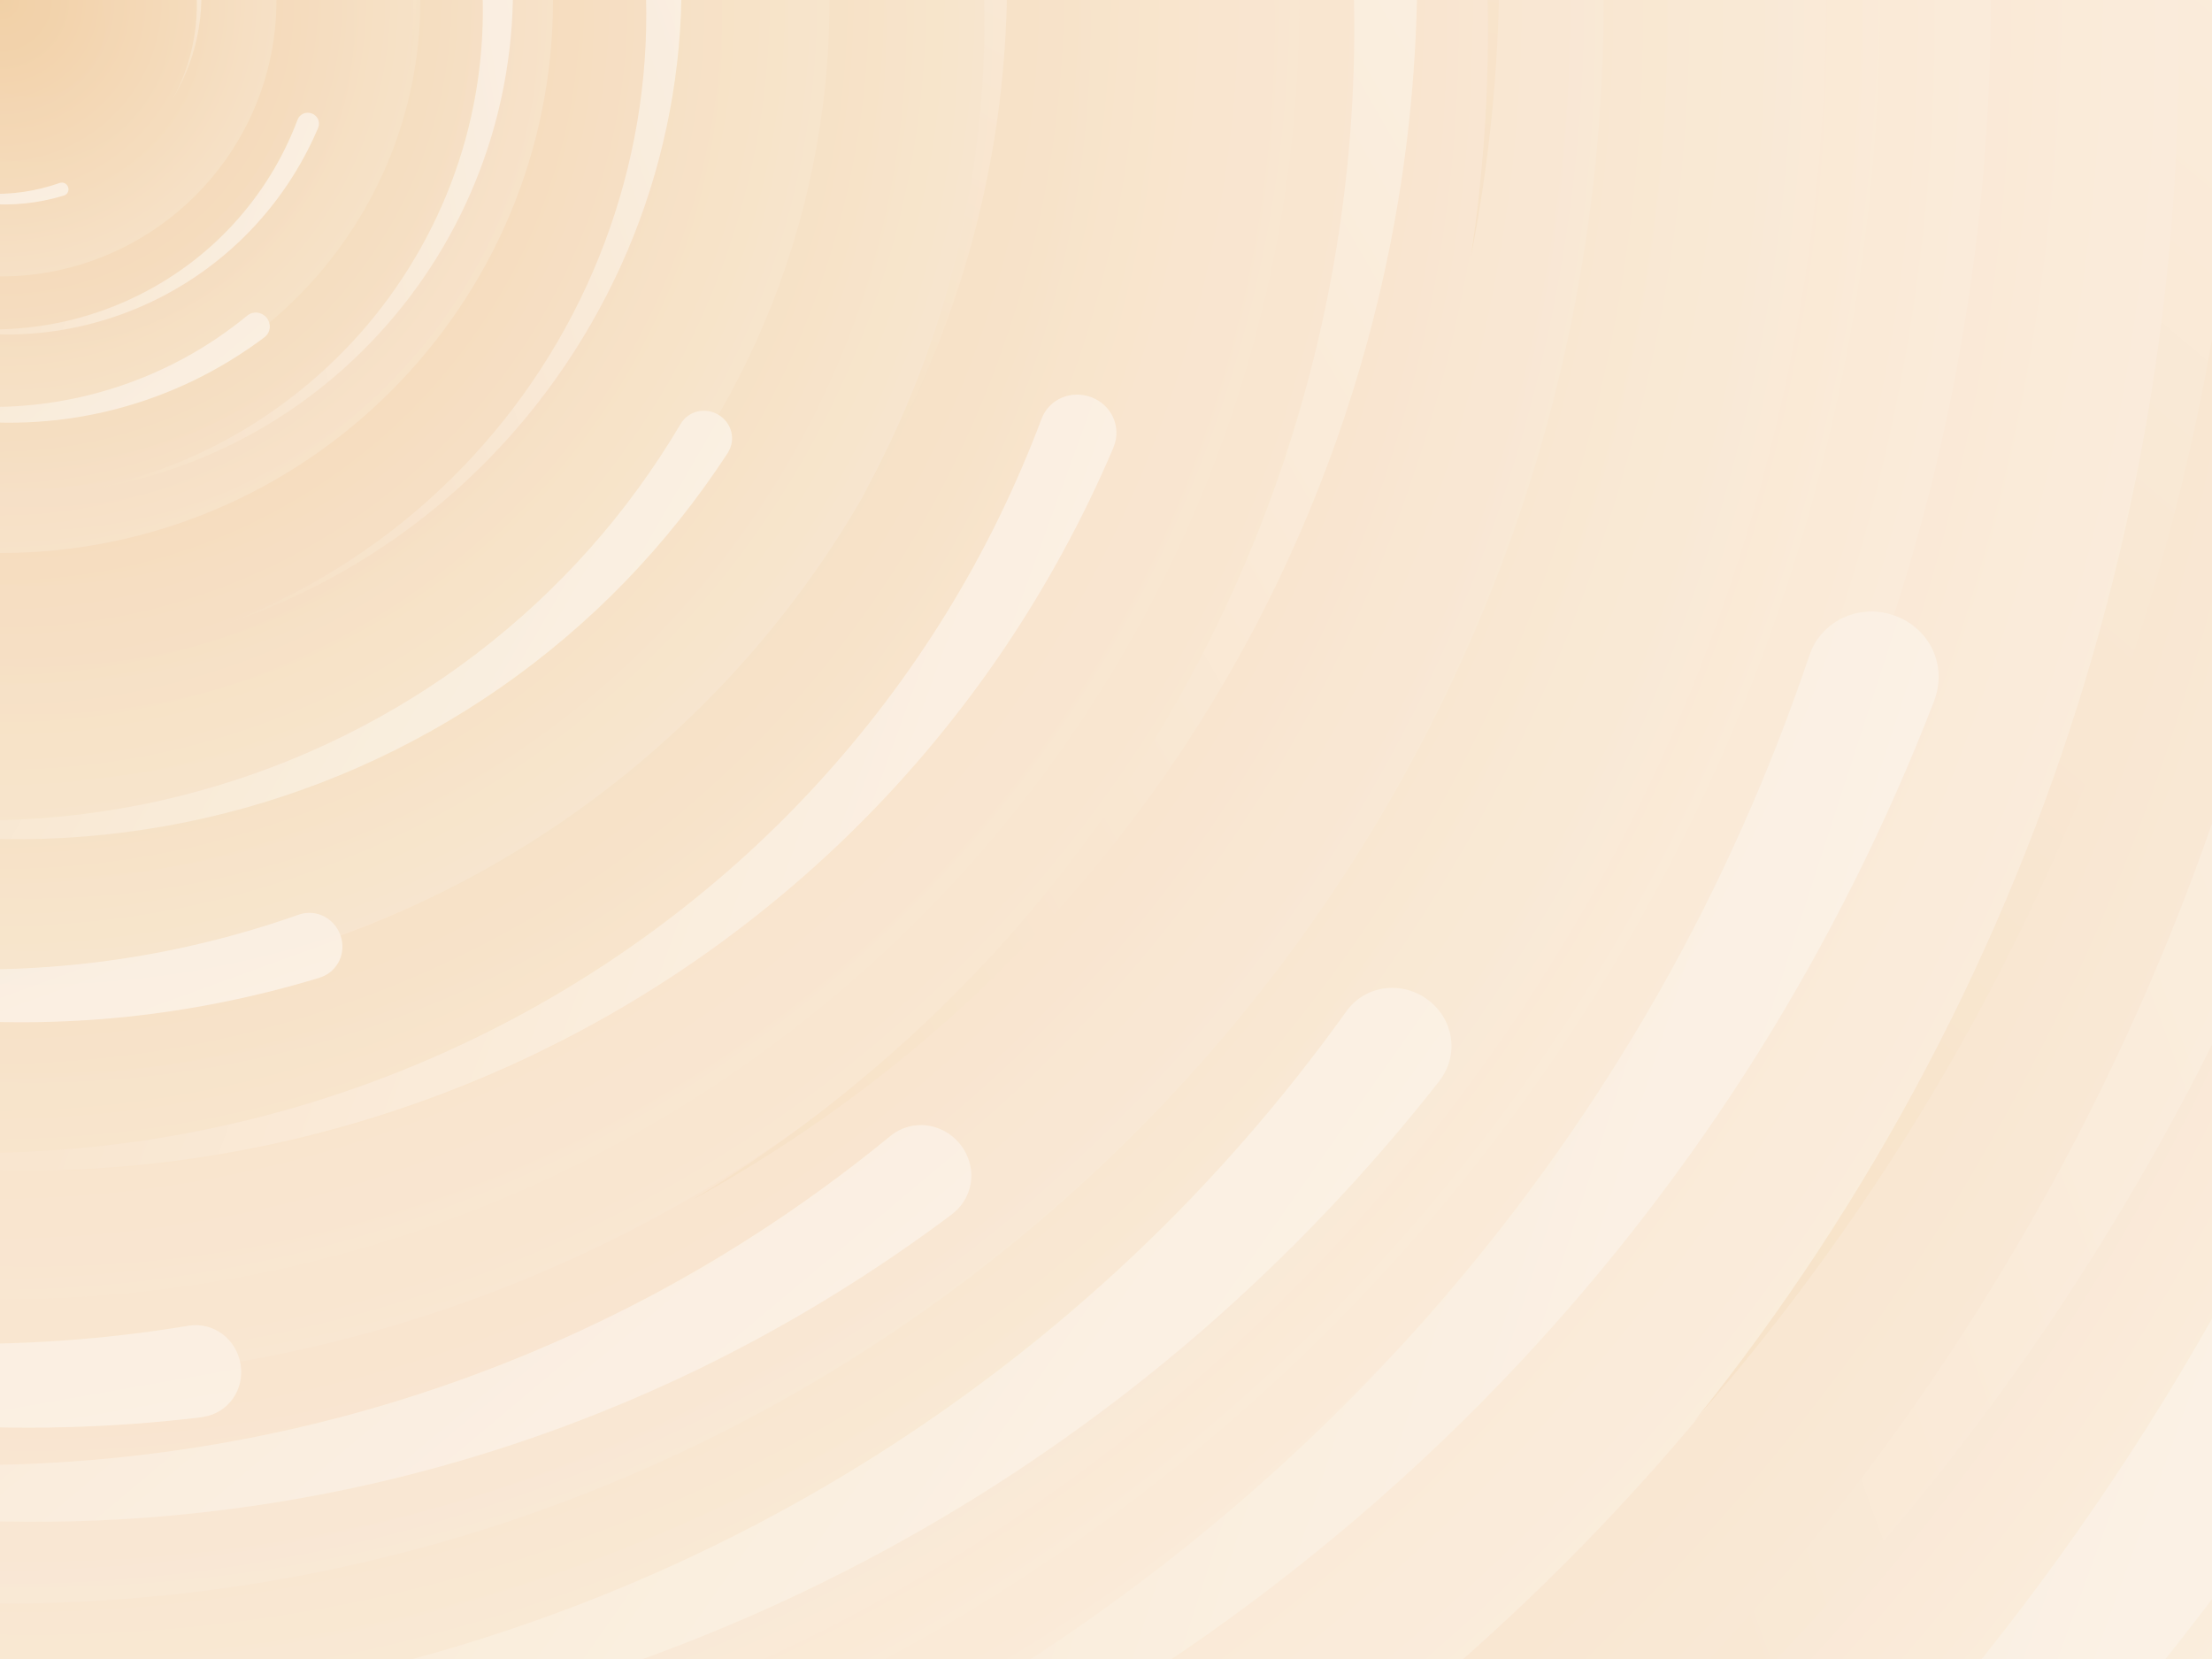
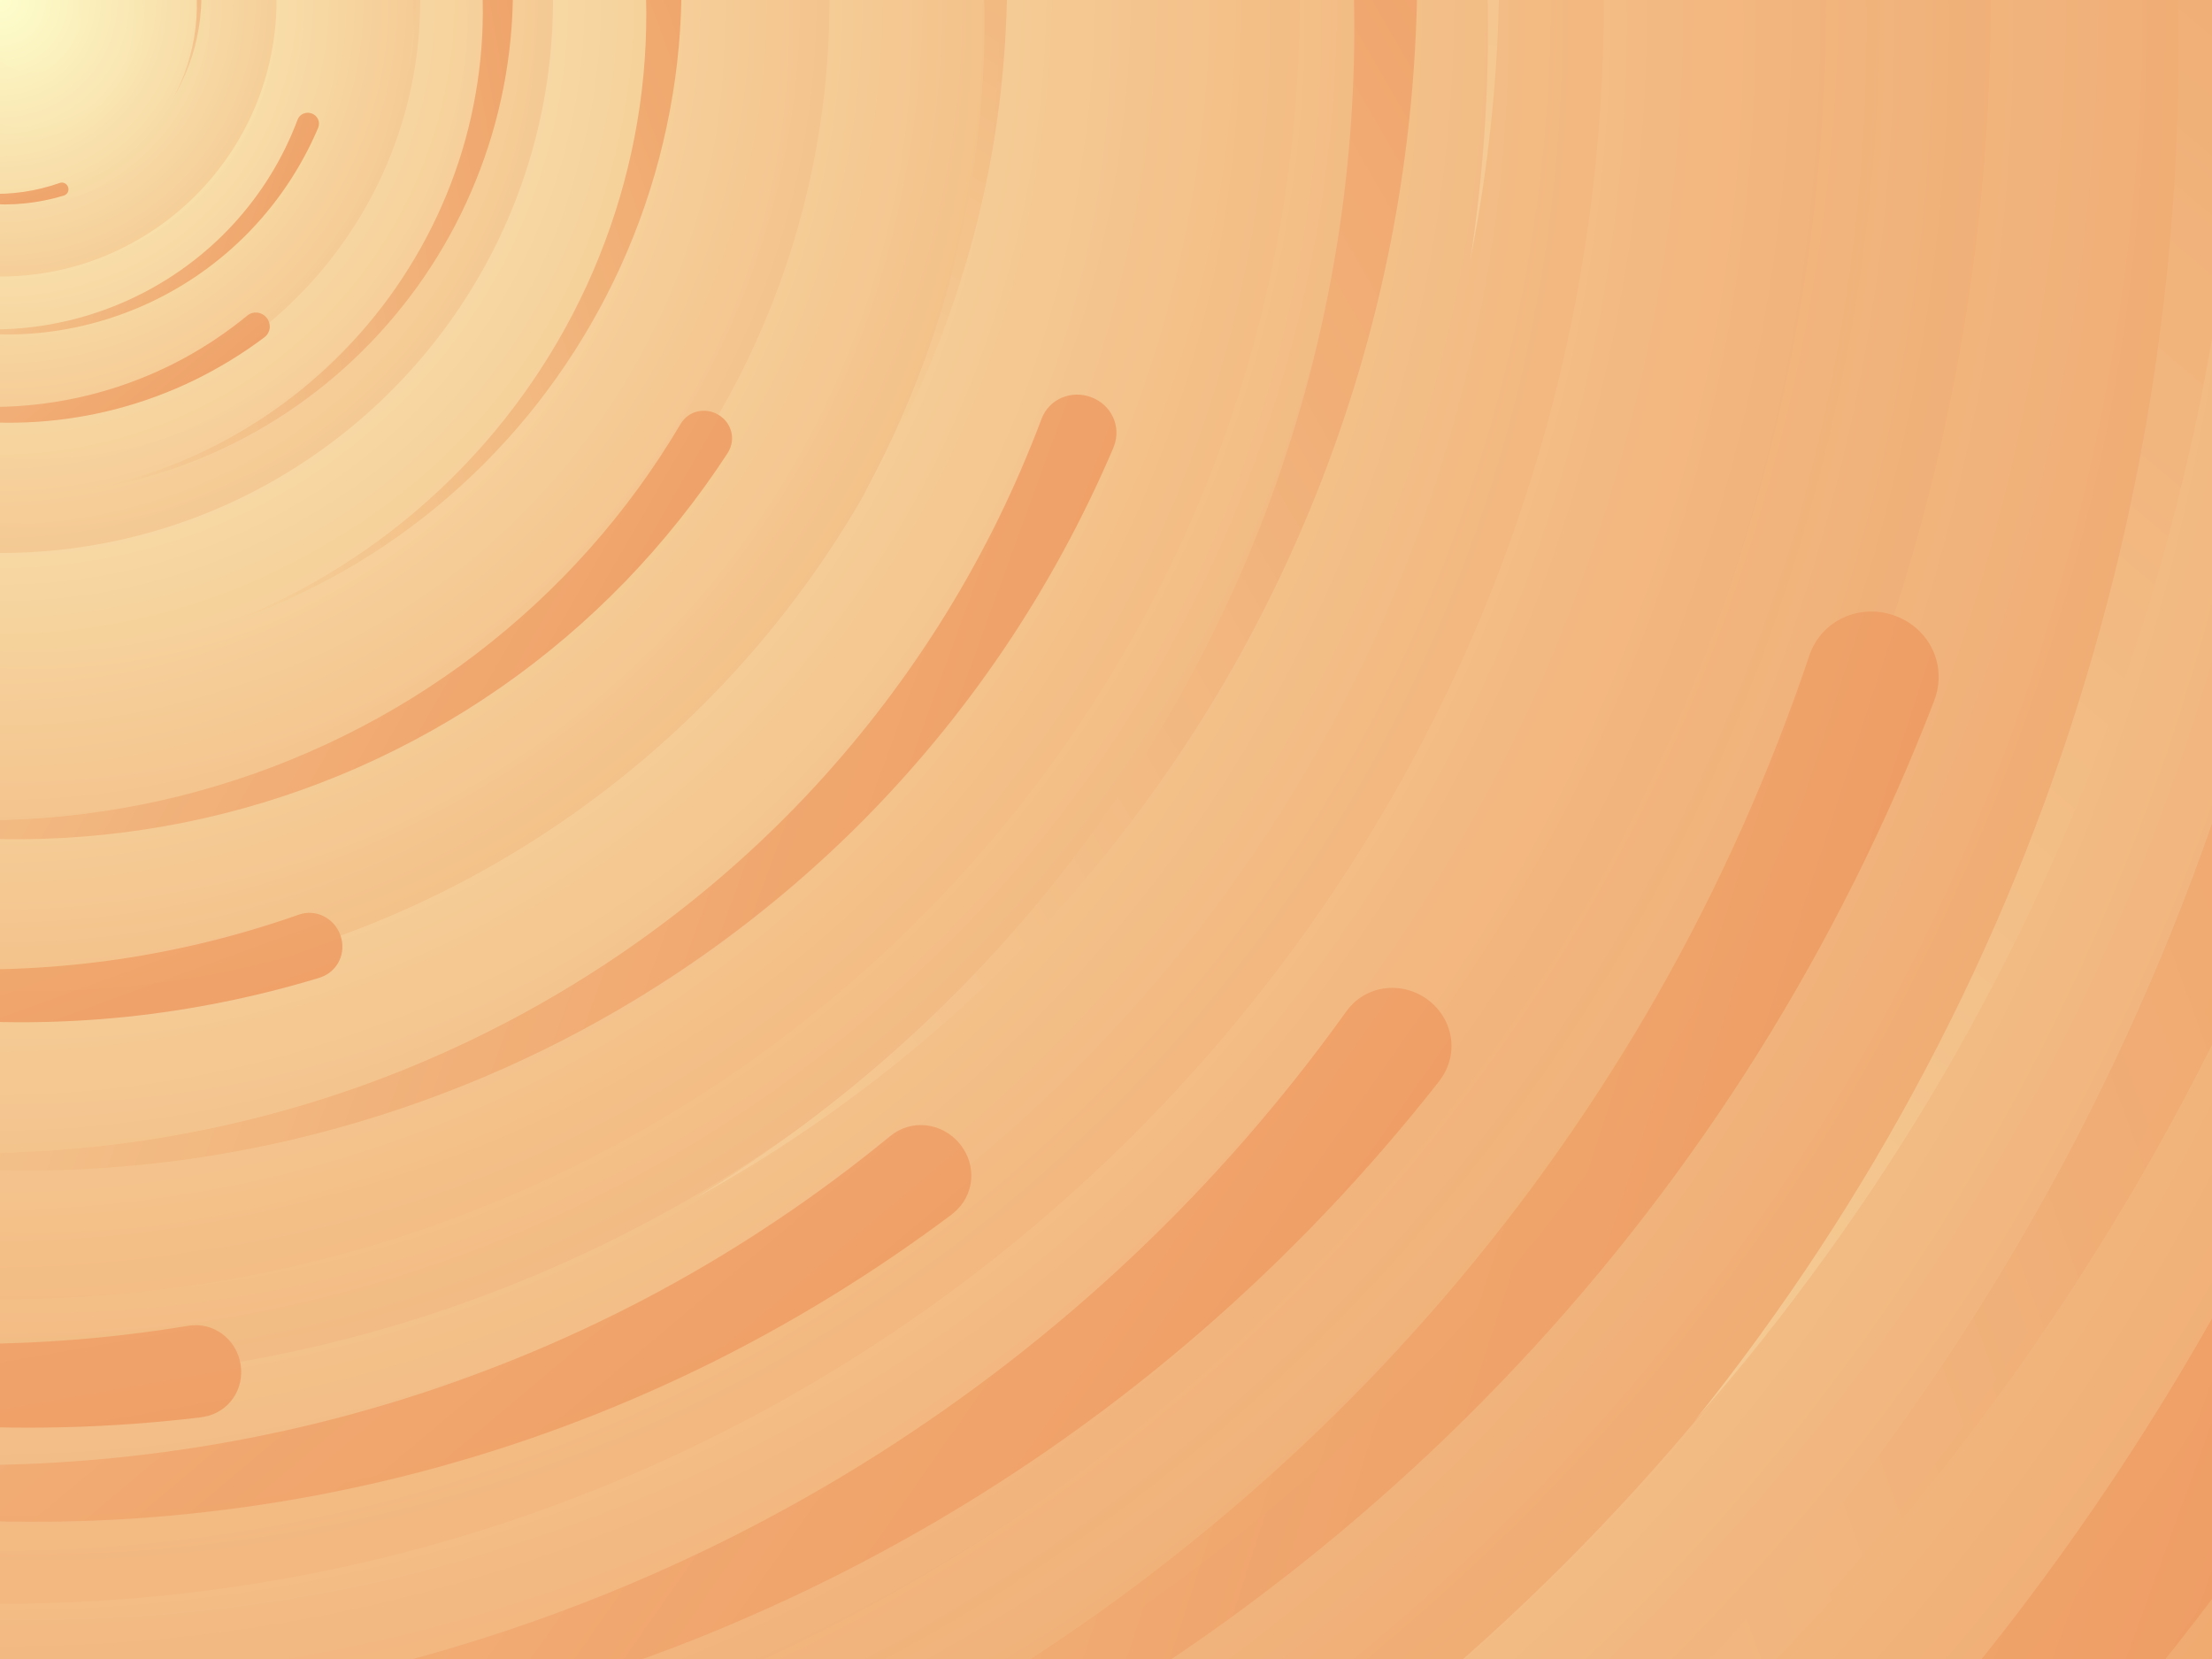
<svg xmlns="http://www.w3.org/2000/svg" viewBox="0 0 2000 1500">
-   <rect fill="#FCF3E8" width="2000" height="1500" />
+   <rect fill="#EE9B61" width="2000" height="1500" />
  <defs>
    <radialGradient id="a" gradientUnits="objectBoundingBox">
-       <stop offset="0" stop-color="#F2D0A6" />
-       <stop offset="1" stop-color="#FCF3E8" />
+       <stop offset="0" stop-color="#FEFFCD" />
+       <stop offset="1" stop-color="#EE9B61" />
    </radialGradient>
    <linearGradient id="b" gradientUnits="userSpaceOnUse" x1="0" y1="750" x2="1550" y2="750">
-       <stop offset="0" stop-color="#f7e2c7" />
-       <stop offset="1" stop-color="#FCF3E8" />
+       <stop offset="0" stop-color="#f6cd97" />
+       <stop offset="1" stop-color="#EE9B61" />
    </linearGradient>
    <path id="s" fill="url(#b)" d="M1549.2 51.6c-5.4 99.1-20.2 197.6-44.2 293.6c-24.1 96-57.4 189.4-99.3 278.6c-41.9 89.2-92.4 174.1-150.3 253.3c-58 79.2-123.4 152.6-195.1 219c-71.7 66.4-149.6 125.8-232.2 177.2c-82.7 51.4-170.1 94.7-260.7 129.1c-90.6 34.4-184.4 60-279.5 76.3C192.6 1495 96.1 1502 0 1500c96.1-2.1 191.8-13.3 285.4-33.6c93.6-20.2 185-49.5 272.5-87.2c87.6-37.7 171.3-83.8 249.6-137.3c78.4-53.5 151.5-114.5 217.9-181.7c66.5-67.2 126.4-140.7 178.6-218.9c52.3-78.3 96.9-161.4 133-247.9c36.1-86.5 63.8-176.2 82.6-267.6c18.8-91.4 28.6-184.4 29.6-277.4c0.3-27.6 23.2-48.7 50.8-48.4s49.5 21.8 49.2 49.5c0 0.7 0 1.3-0.1 2L1549.2 51.6z" />
    <g id="g">
      <use href="#s" transform="scale(0.12) rotate(60)" />
      <use href="#s" transform="scale(0.2) rotate(10)" />
      <use href="#s" transform="scale(0.25) rotate(40)" />
      <use href="#s" transform="scale(0.3) rotate(-20)" />
      <use href="#s" transform="scale(0.4) rotate(-30)" />
      <use href="#s" transform="scale(0.5) rotate(20)" />
      <use href="#s" transform="scale(0.6) rotate(60)" />
      <use href="#s" transform="scale(0.7) rotate(10)" />
      <use href="#s" transform="scale(0.835) rotate(-40)" />
      <use href="#s" transform="scale(0.9) rotate(40)" />
      <use href="#s" transform="scale(1.05) rotate(25)" />
      <use href="#s" transform="scale(1.2) rotate(8)" />
      <use href="#s" transform="scale(1.333) rotate(-60)" />
      <use href="#s" transform="scale(1.45) rotate(-30)" />
      <use href="#s" transform="scale(1.6) rotate(10)" />
    </g>
  </defs>
  <g transform="rotate(0 0 0)">
    <g transform="rotate(0 0 0)">
      <circle fill="url(#a)" r="3000" />
      <g opacity="0.5">
        <circle fill="url(#a)" r="2000" />
        <circle fill="url(#a)" r="1800" />
        <circle fill="url(#a)" r="1700" />
        <circle fill="url(#a)" r="1651" />
        <circle fill="url(#a)" r="1450" />
        <circle fill="url(#a)" r="1250" />
        <circle fill="url(#a)" r="1175" />
        <circle fill="url(#a)" r="900" />
        <circle fill="url(#a)" r="750" />
        <circle fill="url(#a)" r="500" />
        <circle fill="url(#a)" r="380" />
        <circle fill="url(#a)" r="250" />
      </g>
      <g transform="rotate(0 0 0)">
        <use href="#g" transform="rotate(10)" />
        <use href="#g" transform="rotate(120)" />
        <use href="#g" transform="rotate(240)" />
      </g>
      <circle fill-opacity="0.1" fill="url(#a)" r="3000" />
    </g>
  </g>
</svg>
